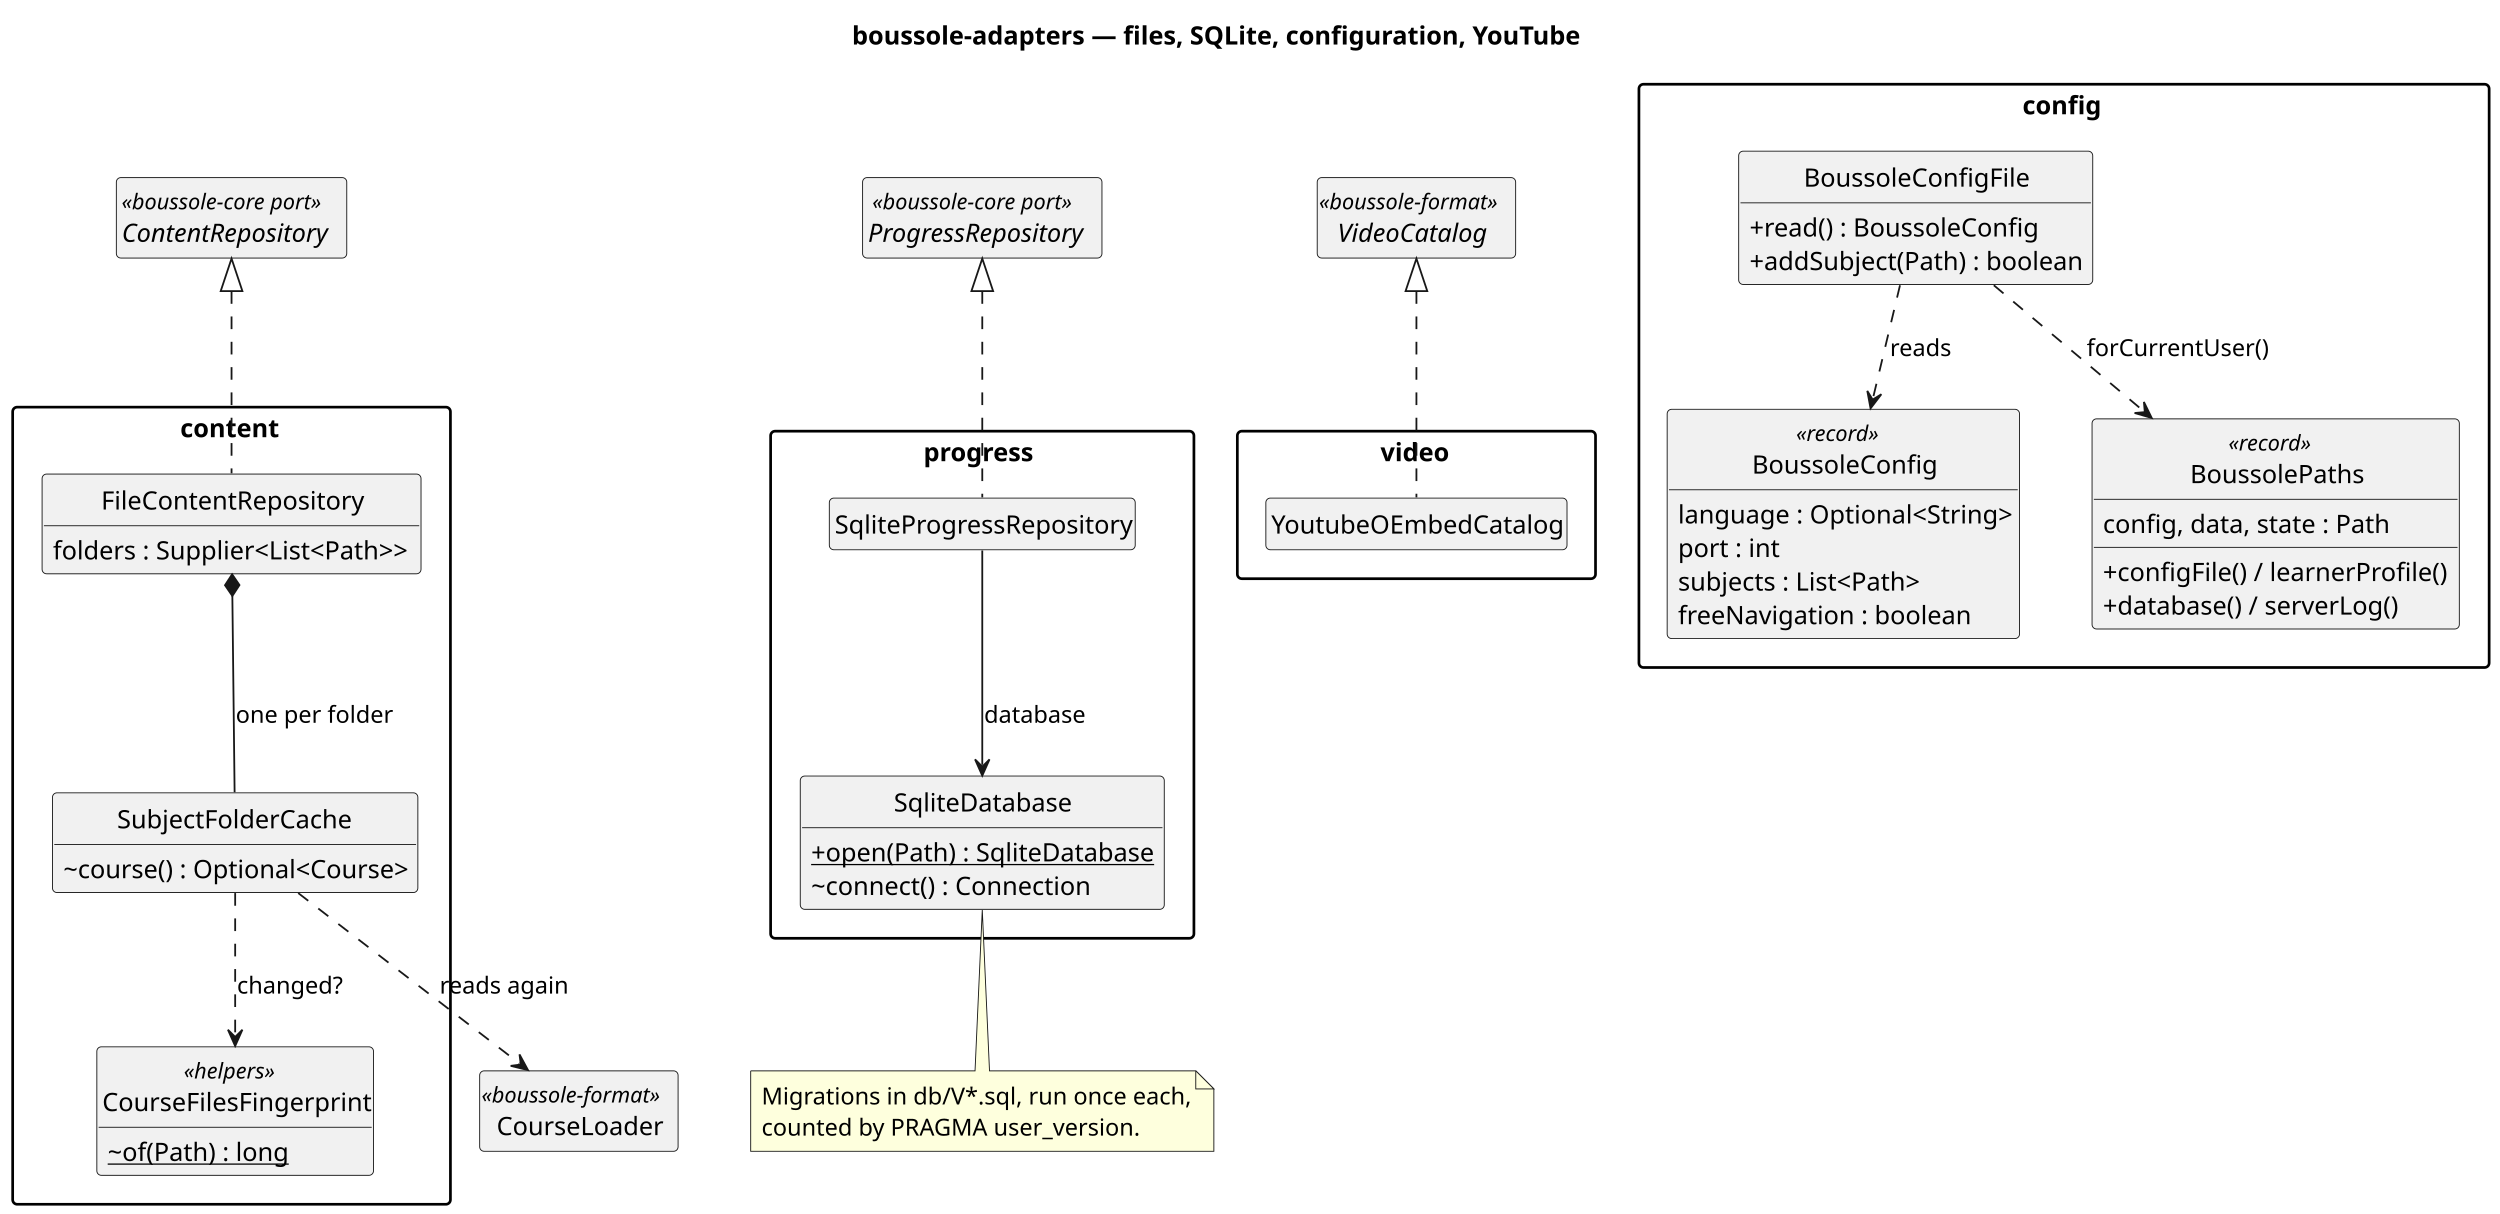
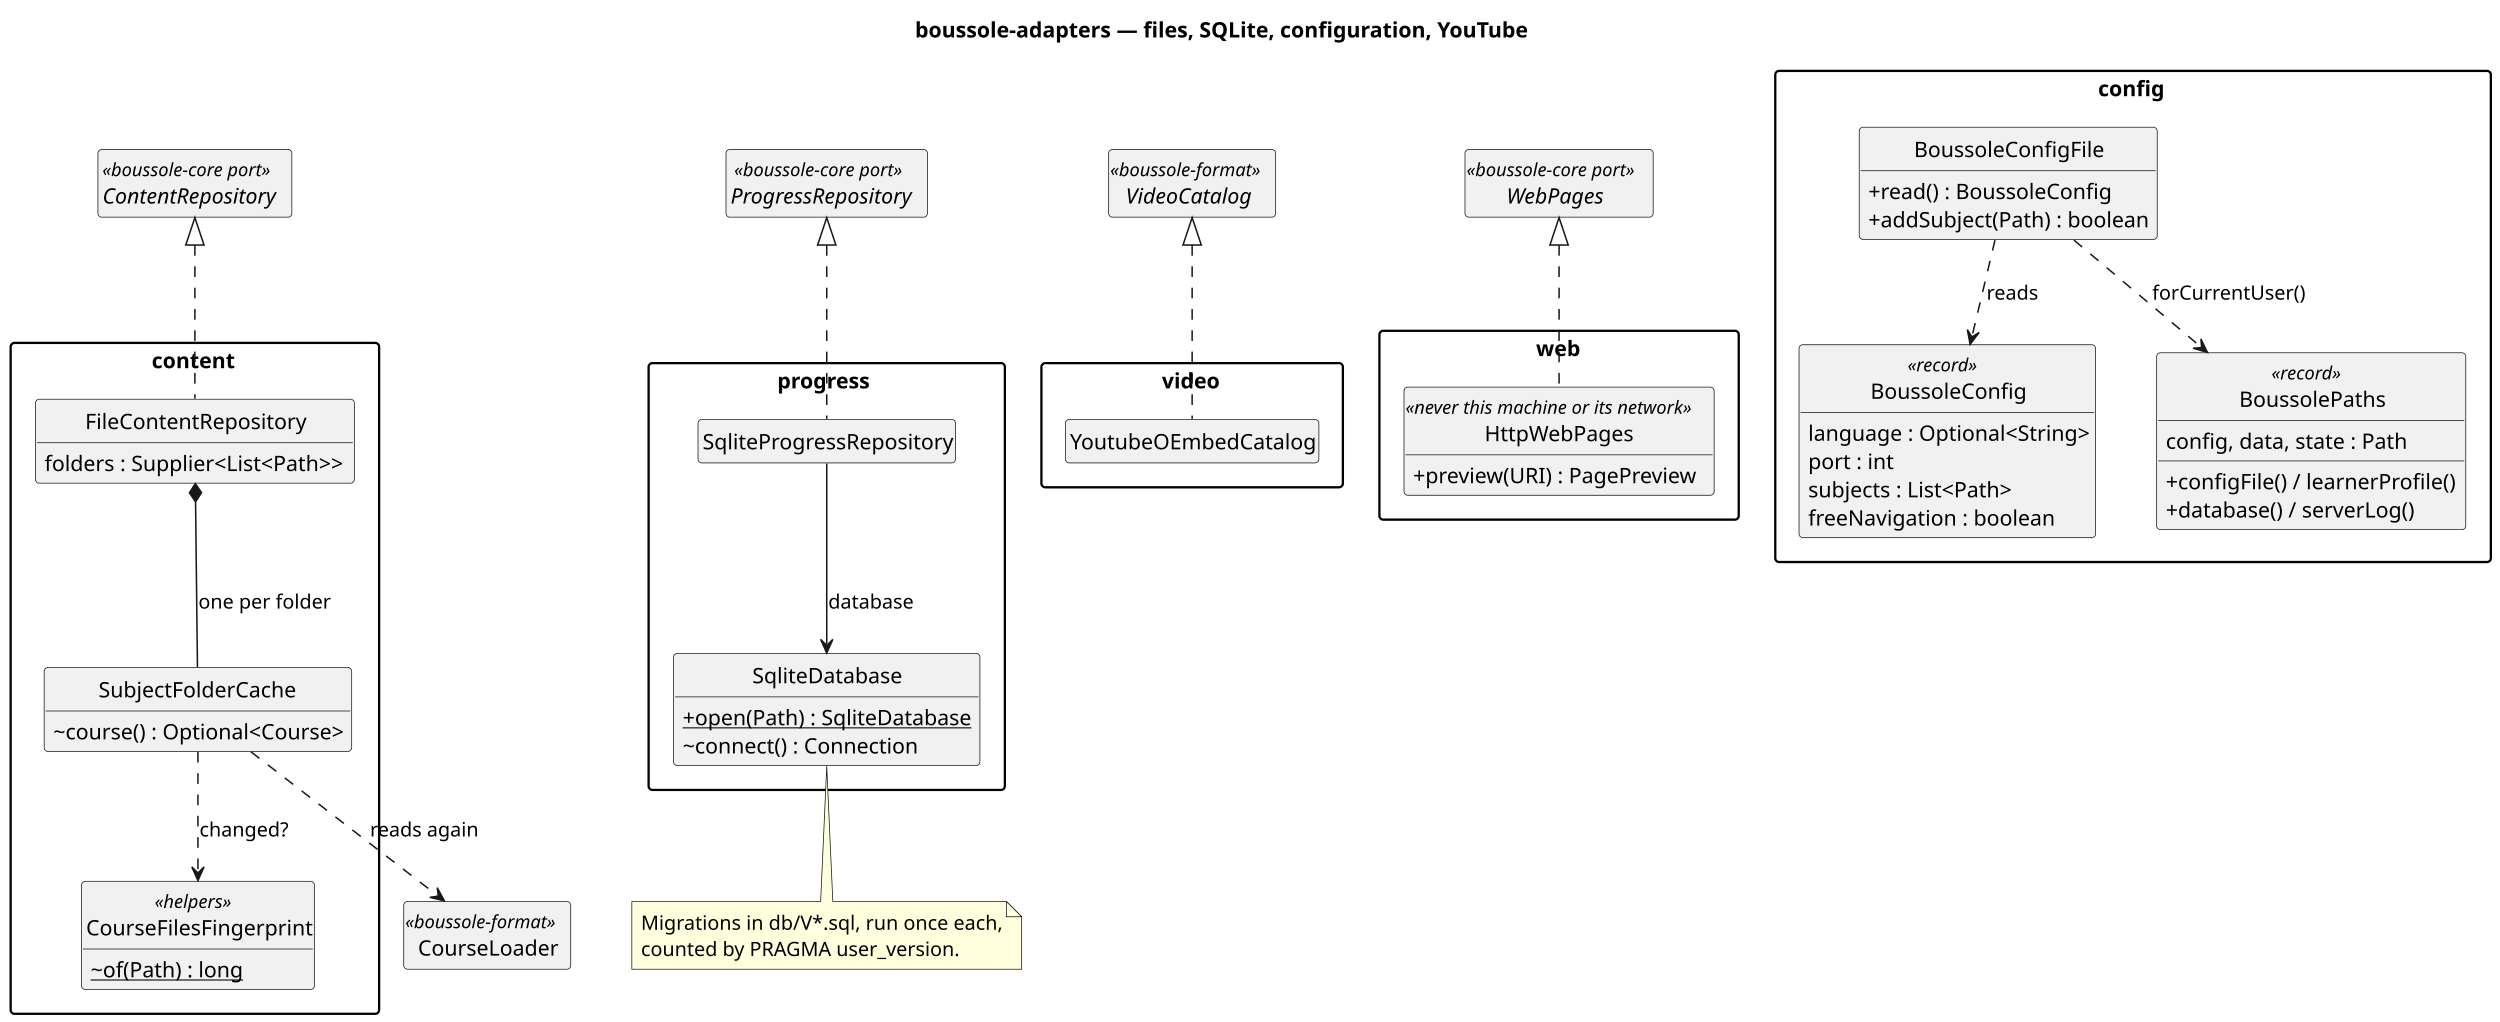
- <svg xmlns="http://www.w3.org/2000/svg" contentStyleType="text/css" data-diagram-type="CLASS" height="671px" preserveAspectRatio="none" style="width:1382px;height:671px;background:#FFFFFF;" version="1.1" viewBox="0 0 1382 671" width="1382px" zoomAndPan="magnify">
+ <svg xmlns="http://www.w3.org/2000/svg" contentStyleType="text/css" data-diagram-type="CLASS" height="671px" preserveAspectRatio="none" style="width:1642px;height:671px;background:#FFFFFF;" version="1.1" viewBox="0 0 1642 671" width="1642px" zoomAndPan="magnify">
  <defs />
  <g>
    <g class="title" data-source-line="7">
-       <text fill="#000000" font-family="sans-serif" font-size="14" font-weight="bold" lengthAdjust="spacing" textLength="426.06" x="470.97" y="24.616">boussole-adapters — files, SQLite, configuration, YouTube</text>
+       <text fill="#000000" font-family="sans-serif" font-size="14" font-weight="bold" lengthAdjust="spacing" textLength="426.06" x="600.97" y="24.616">boussole-adapters — files, SQLite, configuration, YouTube</text>
    </g>
    <g class="cluster" data-qualified-name="content" data-source-line="9" id="ent0002">
-       <rect fill="none" height="440.66" rx="2.5" ry="2.5" style="stroke:#000000;stroke-width:1.5;" width="242" x="7" y="225.064" />
-       <text fill="#000000" font-family="sans-serif" font-size="14" font-weight="bold" lengthAdjust="spacing" textLength="56.71" x="99.645" y="241.68">content</text>
+       <rect fill="none" height="440.66" rx="2.5" ry="2.5" style="stroke:#000000;stroke-width:1.5;" width="242" x="7" y="225.214" />
+       <text fill="#000000" font-family="sans-serif" font-size="14" font-weight="bold" lengthAdjust="spacing" textLength="56.71" x="99.645" y="241.83">content</text>
    </g>
    <g class="cluster" data-qualified-name="progress" data-source-line="21" id="ent0006">
-       <rect fill="none" height="280.34" rx="2.5" ry="2.5" style="stroke:#000000;stroke-width:1.5;" width="234" x="426" y="238.344" />
-       <text fill="#000000" font-family="sans-serif" font-size="14" font-weight="bold" lengthAdjust="spacing" textLength="64.974" x="510.513" y="254.96">progress</text>
+       <rect fill="none" height="280.34" rx="2.5" ry="2.5" style="stroke:#000000;stroke-width:1.5;" width="234" x="426" y="238.494" />
+       <text fill="#000000" font-family="sans-serif" font-size="14" font-weight="bold" lengthAdjust="spacing" textLength="64.974" x="510.513" y="255.11">progress</text>
    </g>
    <g class="cluster" data-qualified-name="config" data-source-line="29" id="ent0009">
-       <rect fill="none" height="322.43" rx="2.5" ry="2.5" style="stroke:#000000;stroke-width:1.5;" width="470" x="906" y="46.564" />
-       <text fill="#000000" font-family="sans-serif" font-size="14" font-weight="bold" lengthAdjust="spacing" textLength="45.913" x="1118.044" y="63.18">config</text>
+       <rect fill="none" height="322.58" rx="2.5" ry="2.5" style="stroke:#000000;stroke-width:1.5;" width="470" x="1166" y="46.564" />
+       <text fill="#000000" font-family="sans-serif" font-size="14" font-weight="bold" lengthAdjust="spacing" textLength="45.913" x="1378.044" y="63.18">config</text>
    </g>
    <g class="cluster" data-qualified-name="video" data-source-line="47" id="ent0013">
-       <rect fill="none" height="81.56" rx="2.5" ry="2.5" style="stroke:#000000;stroke-width:1.5;" width="198" x="684" y="238.344" />
-       <text fill="#000000" font-family="sans-serif" font-size="14" font-weight="bold" lengthAdjust="spacing" textLength="39.763" x="763.118" y="254.96">video</text>
+       <rect fill="none" height="81.56" rx="2.5" ry="2.5" style="stroke:#000000;stroke-width:1.5;" width="198" x="684" y="238.494" />
+       <text fill="#000000" font-family="sans-serif" font-size="14" font-weight="bold" lengthAdjust="spacing" textLength="39.763" x="763.118" y="255.11">video</text>
+     </g>
+     <g class="cluster" data-qualified-name="web" data-source-line="51" id="ent0015">
+       <rect fill="none" height="124.04" rx="2.5" ry="2.5" style="stroke:#000000;stroke-width:1.5;" width="236" x="906" y="217.254" />
+       <text fill="#000000" font-family="sans-serif" font-size="14" font-weight="bold" lengthAdjust="spacing" textLength="30.32" x="1008.84" y="233.87">web</text>
    </g>
    <g class="entity" data-qualified-name="content.FileContentRepository" data-source-line="10" id="ent0003">
-       <rect fill="#F1F1F1" height="55.128" rx="2.5" ry="2.5" style="stroke:#181818;stroke-width:0.5;" width="209.469" x="23.27" y="262.064" />
-       <text fill="#000000" font-family="sans-serif" font-size="14" lengthAdjust="spacing" textLength="144.157" x="55.926" y="281.68">FileContentRepository</text>
-       <line style="stroke:#181818;stroke-width:0.5;" x1="24.27" x2="231.739" y1="290.628" y2="290.628" />
-       <text fill="#000000" font-family="sans-serif" font-size="14" lengthAdjust="spacing" textLength="197.469" x="29.27" y="309.244">folders : Supplier&lt;List&lt;Path&gt;&gt;</text>
+       <rect fill="#F1F1F1" height="55.128" rx="2.5" ry="2.5" style="stroke:#181818;stroke-width:0.5;" width="209.469" x="23.27" y="262.214" />
+       <text fill="#000000" font-family="sans-serif" font-size="14" lengthAdjust="spacing" textLength="144.157" x="55.926" y="281.83">FileContentRepository</text>
+       <line style="stroke:#181818;stroke-width:0.5;" x1="24.27" x2="231.739" y1="290.778" y2="290.778" />
+       <text fill="#000000" font-family="sans-serif" font-size="14" lengthAdjust="spacing" textLength="197.469" x="29.27" y="309.394">folders : Supplier&lt;List&lt;Path&gt;&gt;</text>
    </g>
    <g class="entity" data-qualified-name="content.SubjectFolderCache" data-source-line="13" id="ent0004">
-       <rect fill="#F1F1F1" height="55.128" rx="2.5" ry="2.5" style="stroke:#181818;stroke-width:0.5;" width="201.979" x="29.01" y="438.274" />
-       <text fill="#000000" font-family="sans-serif" font-size="14" lengthAdjust="spacing" textLength="130.577" x="64.711" y="457.89">SubjectFolderCache</text>
-       <line style="stroke:#181818;stroke-width:0.5;" x1="30.01" x2="229.989" y1="466.838" y2="466.838" />
-       <text fill="#000000" font-family="sans-serif" font-size="14" lengthAdjust="spacing" textLength="189.979" x="35.01" y="485.454">~course() : Optional&lt;Course&gt;</text>
+       <rect fill="#F1F1F1" height="55.128" rx="2.5" ry="2.5" style="stroke:#181818;stroke-width:0.5;" width="201.979" x="29.01" y="438.424" />
+       <text fill="#000000" font-family="sans-serif" font-size="14" lengthAdjust="spacing" textLength="130.577" x="64.711" y="458.04">SubjectFolderCache</text>
+       <line style="stroke:#181818;stroke-width:0.5;" x1="30.01" x2="229.989" y1="466.988" y2="466.988" />
+       <text fill="#000000" font-family="sans-serif" font-size="14" lengthAdjust="spacing" textLength="189.979" x="35.01" y="485.604">~course() : Optional&lt;Course&gt;</text>
    </g>
    <g class="entity" data-qualified-name="content.CourseFilesFingerprint" data-source-line="16" id="ent0005">
-       <rect fill="#F1F1F1" height="71.04" rx="2.5" ry="2.5" style="stroke:#181818;stroke-width:0.5;" width="152.944" x="53.53" y="578.684" />
-       <text fill="#000000" font-family="sans-serif" font-size="12" font-style="italic" lengthAdjust="spacing" textLength="56.832" x="101.585" y="596.212">«helpers»</text>
-       <text fill="#000000" font-family="sans-serif" font-size="14" lengthAdjust="spacing" textLength="146.944" x="56.53" y="614.212">CourseFilesFingerprint</text>
-       <line style="stroke:#181818;stroke-width:0.5;" x1="54.53" x2="205.474" y1="623.16" y2="623.16" />
-       <text fill="#000000" font-family="sans-serif" font-size="14" lengthAdjust="spacing" text-decoration="underline" textLength="98.98" x="59.53" y="641.776">~of(Path) : long</text>
+       <rect fill="#F1F1F1" height="71.04" rx="2.5" ry="2.5" style="stroke:#181818;stroke-width:0.5;" width="152.944" x="53.53" y="578.834" />
+       <text fill="#000000" font-family="sans-serif" font-size="12" font-style="italic" lengthAdjust="spacing" textLength="56.832" x="101.585" y="596.362">«helpers»</text>
+       <text fill="#000000" font-family="sans-serif" font-size="14" lengthAdjust="spacing" textLength="146.944" x="56.53" y="614.362">CourseFilesFingerprint</text>
+       <line style="stroke:#181818;stroke-width:0.5;" x1="54.53" x2="205.474" y1="623.31" y2="623.31" />
+       <text fill="#000000" font-family="sans-serif" font-size="14" lengthAdjust="spacing" text-decoration="underline" textLength="98.98" x="59.53" y="641.926">~of(Path) : long</text>
    </g>
    <g class="entity" data-qualified-name="progress.SqliteProgressRepository" data-source-line="22" id="ent0007">
-       <rect fill="#F1F1F1" height="28.564" rx="2.5" ry="2.5" style="stroke:#181818;stroke-width:0.5;" width="169.099" x="458.45" y="275.344" />
-       <text fill="#000000" font-family="sans-serif" font-size="14" lengthAdjust="spacing" textLength="163.099" x="461.45" y="294.96">SqliteProgressRepository</text>
+       <rect fill="#F1F1F1" height="28.564" rx="2.5" ry="2.5" style="stroke:#181818;stroke-width:0.5;" width="169.099" x="458.45" y="275.494" />
+       <text fill="#000000" font-family="sans-serif" font-size="14" lengthAdjust="spacing" textLength="163.099" x="461.45" y="295.11">SqliteProgressRepository</text>
    </g>
    <g class="entity" data-qualified-name="progress.SqliteDatabase" data-source-line="23" id="ent0008">
-       <rect fill="#F1F1F1" height="73.692" rx="2.5" ry="2.5" style="stroke:#181818;stroke-width:0.5;" width="201.223" x="442.39" y="428.994" />
-       <text fill="#000000" font-family="sans-serif" font-size="14" lengthAdjust="spacing" textLength="97.818" x="494.093" y="448.61">SqliteDatabase</text>
-       <line style="stroke:#181818;stroke-width:0.5;" x1="443.39" x2="642.613" y1="457.558" y2="457.558" />
-       <text fill="#000000" font-family="sans-serif" font-size="14" lengthAdjust="spacing" text-decoration="underline" textLength="189.223" x="448.39" y="476.174">+open(Path) : SqliteDatabase</text>
-       <text fill="#000000" font-family="sans-serif" font-size="14" lengthAdjust="spacing" textLength="154.601" x="448.39" y="494.738">~connect() : Connection</text>
+       <rect fill="#F1F1F1" height="73.692" rx="2.5" ry="2.5" style="stroke:#181818;stroke-width:0.5;" width="201.223" x="442.39" y="429.144" />
+       <text fill="#000000" font-family="sans-serif" font-size="14" lengthAdjust="spacing" textLength="97.818" x="494.093" y="448.76">SqliteDatabase</text>
+       <line style="stroke:#181818;stroke-width:0.5;" x1="443.39" x2="642.613" y1="457.708" y2="457.708" />
+       <text fill="#000000" font-family="sans-serif" font-size="14" lengthAdjust="spacing" text-decoration="underline" textLength="189.223" x="448.39" y="476.324">+open(Path) : SqliteDatabase</text>
+       <text fill="#000000" font-family="sans-serif" font-size="14" lengthAdjust="spacing" textLength="154.601" x="448.39" y="494.888">~connect() : Connection</text>
    </g>
    <g class="entity" data-qualified-name="config.BoussoleConfigFile" data-source-line="30" id="ent0010">
-       <rect fill="#F1F1F1" height="73.692" rx="2.5" ry="2.5" style="stroke:#181818;stroke-width:0.5;" width="195.721" x="961.14" y="83.564" />
-       <text fill="#000000" font-family="sans-serif" font-size="14" lengthAdjust="spacing" textLength="123.76" x="997.121" y="103.18">BoussoleConfigFile</text>
-       <line style="stroke:#181818;stroke-width:0.5;" x1="962.14" x2="1155.861" y1="112.128" y2="112.128" />
-       <text fill="#000000" font-family="sans-serif" font-size="14" lengthAdjust="spacing" textLength="159.487" x="967.14" y="130.744">+read() : BoussoleConfig</text>
-       <text fill="#000000" font-family="sans-serif" font-size="14" lengthAdjust="spacing" textLength="183.721" x="967.14" y="149.308">+addSubject(Path) : boolean</text>
+       <rect fill="#F1F1F1" height="73.692" rx="2.5" ry="2.5" style="stroke:#181818;stroke-width:0.5;" width="195.721" x="1221.14" y="83.564" />
+       <text fill="#000000" font-family="sans-serif" font-size="14" lengthAdjust="spacing" textLength="123.76" x="1257.121" y="103.18">BoussoleConfigFile</text>
+       <line style="stroke:#181818;stroke-width:0.5;" x1="1222.14" x2="1415.861" y1="112.128" y2="112.128" />
+       <text fill="#000000" font-family="sans-serif" font-size="14" lengthAdjust="spacing" textLength="159.487" x="1227.14" y="130.744">+read() : BoussoleConfig</text>
+       <text fill="#000000" font-family="sans-serif" font-size="14" lengthAdjust="spacing" textLength="183.721" x="1227.14" y="149.308">+addSubject(Path) : boolean</text>
    </g>
    <g class="entity" data-qualified-name="config.BoussoleConfig" data-source-line="34" id="ent0011">
-       <rect fill="#F1F1F1" height="126.732" rx="2.5" ry="2.5" style="stroke:#181818;stroke-width:0.5;" width="194.783" x="921.61" y="226.264" />
-       <text fill="#000000" font-family="sans-serif" font-size="12" font-style="italic" lengthAdjust="spacing" textLength="52.248" x="992.878" y="243.792">«record»</text>
-       <text fill="#000000" font-family="sans-serif" font-size="14" lengthAdjust="spacing" textLength="100.968" x="968.518" y="261.792">BoussoleConfig</text>
-       <line style="stroke:#181818;stroke-width:0.5;" x1="922.61" x2="1115.393" y1="270.74" y2="270.74" />
-       <text fill="#000000" font-family="sans-serif" font-size="14" lengthAdjust="spacing" textLength="182.783" x="927.61" y="289.356">language : Optional&lt;String&gt;</text>
-       <text fill="#000000" font-family="sans-serif" font-size="14" lengthAdjust="spacing" textLength="55.636" x="927.61" y="307.92">port : int</text>
-       <text fill="#000000" font-family="sans-serif" font-size="14" lengthAdjust="spacing" textLength="135.673" x="927.61" y="326.484">subjects : List&lt;Path&gt;</text>
-       <text fill="#000000" font-family="sans-serif" font-size="14" lengthAdjust="spacing" textLength="158.745" x="927.61" y="345.048">freeNavigation : boolean</text>
+       <rect fill="#F1F1F1" height="126.732" rx="2.5" ry="2.5" style="stroke:#181818;stroke-width:0.5;" width="194.783" x="1181.61" y="226.414" />
+       <text fill="#000000" font-family="sans-serif" font-size="12" font-style="italic" lengthAdjust="spacing" textLength="52.248" x="1252.878" y="243.942">«record»</text>
+       <text fill="#000000" font-family="sans-serif" font-size="14" lengthAdjust="spacing" textLength="100.968" x="1228.518" y="261.942">BoussoleConfig</text>
+       <line style="stroke:#181818;stroke-width:0.5;" x1="1182.61" x2="1375.393" y1="270.89" y2="270.89" />
+       <text fill="#000000" font-family="sans-serif" font-size="14" lengthAdjust="spacing" textLength="182.783" x="1187.61" y="289.506">language : Optional&lt;String&gt;</text>
+       <text fill="#000000" font-family="sans-serif" font-size="14" lengthAdjust="spacing" textLength="55.636" x="1187.61" y="308.07">port : int</text>
+       <text fill="#000000" font-family="sans-serif" font-size="14" lengthAdjust="spacing" textLength="135.673" x="1187.61" y="326.634">subjects : List&lt;Path&gt;</text>
+       <text fill="#000000" font-family="sans-serif" font-size="14" lengthAdjust="spacing" textLength="158.745" x="1187.61" y="345.198">freeNavigation : boolean</text>
    </g>
    <g class="entity" data-qualified-name="config.BoussolePaths" data-source-line="40" id="ent0012">
-       <rect fill="#F1F1F1" height="116.168" rx="2.5" ry="2.5" style="stroke:#181818;stroke-width:0.5;" width="203.029" x="1156.49" y="231.544" />
-       <text fill="#000000" font-family="sans-serif" font-size="12" font-style="italic" lengthAdjust="spacing" textLength="52.248" x="1231.88" y="249.072">«record»</text>
-       <text fill="#000000" font-family="sans-serif" font-size="14" lengthAdjust="spacing" textLength="94.612" x="1210.699" y="267.072">BoussolePaths</text>
-       <line style="stroke:#181818;stroke-width:0.5;" x1="1157.49" x2="1358.519" y1="276.02" y2="276.02" />
-       <text fill="#000000" font-family="sans-serif" font-size="14" lengthAdjust="spacing" textLength="158.633" x="1162.49" y="294.636">config, data, state : Path</text>
-       <line style="stroke:#181818;stroke-width:0.5;" x1="1157.49" x2="1358.519" y1="302.584" y2="302.584" />
-       <text fill="#000000" font-family="sans-serif" font-size="14" lengthAdjust="spacing" textLength="191.029" x="1162.49" y="321.2">+configFile() / learnerProfile()</text>
-       <text fill="#000000" font-family="sans-serif" font-size="14" lengthAdjust="spacing" textLength="163.701" x="1162.49" y="339.764">+database() / serverLog()</text>
+       <rect fill="#F1F1F1" height="116.168" rx="2.5" ry="2.5" style="stroke:#181818;stroke-width:0.5;" width="203.029" x="1416.49" y="231.694" />
+       <text fill="#000000" font-family="sans-serif" font-size="12" font-style="italic" lengthAdjust="spacing" textLength="52.248" x="1491.88" y="249.222">«record»</text>
+       <text fill="#000000" font-family="sans-serif" font-size="14" lengthAdjust="spacing" textLength="94.612" x="1470.699" y="267.222">BoussolePaths</text>
+       <line style="stroke:#181818;stroke-width:0.5;" x1="1417.49" x2="1618.519" y1="276.17" y2="276.17" />
+       <text fill="#000000" font-family="sans-serif" font-size="14" lengthAdjust="spacing" textLength="158.633" x="1422.49" y="294.786">config, data, state : Path</text>
+       <line style="stroke:#181818;stroke-width:0.5;" x1="1417.49" x2="1618.519" y1="302.734" y2="302.734" />
+       <text fill="#000000" font-family="sans-serif" font-size="14" lengthAdjust="spacing" textLength="191.029" x="1422.49" y="321.35">+configFile() / learnerProfile()</text>
+       <text fill="#000000" font-family="sans-serif" font-size="14" lengthAdjust="spacing" textLength="163.701" x="1422.49" y="339.914">+database() / serverLog()</text>
    </g>
    <g class="entity" data-qualified-name="video.YoutubeOEmbedCatalog" data-source-line="48" id="ent0014">
-       <rect fill="#F1F1F1" height="28.564" rx="2.5" ry="2.5" style="stroke:#181818;stroke-width:0.5;" width="166.481" x="699.76" y="275.344" />
-       <text fill="#000000" font-family="sans-serif" font-size="14" lengthAdjust="spacing" textLength="160.481" x="702.76" y="294.96">YoutubeOEmbedCatalog</text>
+       <rect fill="#F1F1F1" height="28.564" rx="2.5" ry="2.5" style="stroke:#181818;stroke-width:0.5;" width="166.481" x="699.76" y="275.494" />
+       <text fill="#000000" font-family="sans-serif" font-size="14" lengthAdjust="spacing" textLength="160.481" x="702.76" y="295.11">YoutubeOEmbedCatalog</text>
    </g>
-     <g class="entity" data-qualified-name="ContentRepository" data-source-line="51" id="ent0015">
+     <g class="entity" data-qualified-name="web.HttpWebPages" data-source-line="52" id="ent0016">
+       <rect fill="#F1F1F1" height="71.04" rx="2.5" ry="2.5" style="stroke:#181818;stroke-width:0.5;" width="203.721" x="922.14" y="254.254" />
+       <text fill="#000000" font-family="sans-serif" font-size="12" font-style="italic" lengthAdjust="spacing" textLength="201.721" x="923.14" y="271.782">«never this machine or its network»</text>
+       <text fill="#000000" font-family="sans-serif" font-size="14" lengthAdjust="spacing" textLength="97.86" x="975.071" y="289.782">HttpWebPages</text>
+       <line style="stroke:#181818;stroke-width:0.5;" x1="923.14" x2="1124.861" y1="298.73" y2="298.73" />
+       <text fill="#000000" font-family="sans-serif" font-size="14" lengthAdjust="spacing" textLength="187.235" x="928.14" y="317.346">+preview(URI) : PagePreview</text>
+     </g>
+     <g class="entity" data-qualified-name="ContentRepository" data-source-line="57" id="ent0017">
      <rect fill="#F1F1F1" height="44.476" rx="2.5" ry="2.5" style="stroke:#181818;stroke-width:0.5;" width="127.366" x="64.32" y="98.174" />
      <text fill="#000000" font-family="sans-serif" font-size="12" font-style="italic" lengthAdjust="spacing" textLength="121.609" x="67.198" y="115.702">«boussole-core port»</text>
      <text fill="#000000" font-family="sans-serif" font-size="14" font-style="italic" lengthAdjust="spacing" textLength="121.366" x="67.32" y="133.702">ContentRepository</text>
    </g>
-     <g class="entity" data-qualified-name="ProgressRepository" data-source-line="52" id="ent0016">
+     <g class="entity" data-qualified-name="ProgressRepository" data-source-line="58" id="ent0018">
      <rect fill="#F1F1F1" height="44.476" rx="2.5" ry="2.5" style="stroke:#181818;stroke-width:0.5;" width="132.321" x="476.84" y="98.174" />
      <text fill="#000000" font-family="sans-serif" font-size="12" font-style="italic" lengthAdjust="spacing" textLength="121.609" x="482.196" y="115.702">«boussole-core port»</text>
      <text fill="#000000" font-family="sans-serif" font-size="14" font-style="italic" lengthAdjust="spacing" textLength="126.322" x="479.84" y="133.702">ProgressRepository</text>
    </g>
-     <g class="entity" data-qualified-name="VideoCatalog" data-source-line="53" id="ent0017">
+     <g class="entity" data-qualified-name="VideoCatalog" data-source-line="59" id="ent0019">
      <rect fill="#F1F1F1" height="44.476" rx="2.5" ry="2.5" style="stroke:#181818;stroke-width:0.5;" width="109.689" x="728.16" y="98.174" />
      <text fill="#000000" font-family="sans-serif" font-size="12" font-style="italic" lengthAdjust="spacing" textLength="107.689" x="729.16" y="115.702">«boussole-format»</text>
      <text fill="#000000" font-family="sans-serif" font-size="14" font-style="italic" lengthAdjust="spacing" textLength="87.22" x="739.394" y="133.702">VideoCatalog</text>
    </g>
-     <g class="entity" data-qualified-name="CourseLoader" data-source-line="54" id="ent0018">
-       <rect fill="#F1F1F1" height="44.476" rx="2.5" ry="2.5" style="stroke:#181818;stroke-width:0.5;" width="109.689" x="265.16" y="591.964" />
-       <text fill="#000000" font-family="sans-serif" font-size="12" font-style="italic" lengthAdjust="spacing" textLength="107.689" x="266.16" y="609.492">«boussole-format»</text>
-       <text fill="#000000" font-family="sans-serif" font-size="14" lengthAdjust="spacing" textLength="90.958" x="274.526" y="627.492">CourseLoader</text>
+     <g class="entity" data-qualified-name="WebPages" data-source-line="60" id="ent0020">
+       <rect fill="#F1F1F1" height="44.476" rx="2.5" ry="2.5" style="stroke:#181818;stroke-width:0.5;" width="123.609" x="962.2" y="98.174" />
+       <text fill="#000000" font-family="sans-serif" font-size="12" font-style="italic" lengthAdjust="spacing" textLength="121.609" x="963.2" y="115.702">«boussole-core port»</text>
+       <text fill="#000000" font-family="sans-serif" font-size="14" font-style="italic" lengthAdjust="spacing" textLength="69.104" x="989.453" y="133.702">WebPages</text>
    </g>
-     <g class="entity" data-qualified-name="GMN28" data-source-line="67" id="ent0029">
-       <path d="M414.98,591.964 L414.98,636.44 A0,0 0 0 0 414.98,636.44 L671.02,636.44 A0,0 0 0 0 671.02,636.44 L671.02,601.964 L661.02,591.964 L547,591.964 L543,503.014 L539,591.964 L414.98,591.964 A0,0 0 0 0 414.98,591.964" fill="#FEFFDD" style="stroke:#181818;stroke-width:0.5;" />
-       <path d="M661.02,591.964 L661.02,601.964 L671.02,601.964 L661.02,591.964" fill="#FEFFDD" style="stroke:#181818;stroke-width:0.5;" />
-       <text fill="#000000" font-family="sans-serif" font-size="13" lengthAdjust="spacing" textLength="235.04" x="420.98" y="610.536">Migrations in db/V*.sql, run once each,</text>
-       <text fill="#000000" font-family="sans-serif" font-size="13" lengthAdjust="spacing" textLength="209.183" x="420.98" y="627.774">counted by PRAGMA user_version.</text>
+     <g class="entity" data-qualified-name="CourseLoader" data-source-line="61" id="ent0021">
+       <rect fill="#F1F1F1" height="44.476" rx="2.5" ry="2.5" style="stroke:#181818;stroke-width:0.5;" width="109.689" x="265.16" y="592.114" />
+       <text fill="#000000" font-family="sans-serif" font-size="12" font-style="italic" lengthAdjust="spacing" textLength="107.689" x="266.16" y="609.642">«boussole-format»</text>
+       <text fill="#000000" font-family="sans-serif" font-size="14" lengthAdjust="spacing" textLength="90.958" x="274.526" y="627.642">CourseLoader</text>
    </g>
-     <g class="link" data-entity-1="ent0015" data-entity-2="ent0003" data-link-type="extension" data-source-line="56" id="lnk19">
-       <path codeLine="56" d="M128,160.934 C128,191.274 128,228.614 128,261.664" fill="none" id="ContentRepository-backto-FileContentRepository" style="stroke:#181818;stroke-width:1;stroke-dasharray:7,7;" />
-       <polygon fill="none" points="128,142.934,122,160.934,134,160.934,128,142.934" style="stroke:#181818;stroke-width:1;" />
+     <g class="entity" data-qualified-name="GMN32" data-source-line="75" id="ent0033">
+       <path d="M414.98,592.114 L414.98,636.59 A0,0 0 0 0 414.98,636.59 L671.02,636.59 A0,0 0 0 0 671.02,636.59 L671.02,602.114 L661.02,592.114 L547,592.114 L543,503.164 L539,592.114 L414.98,592.114 A0,0 0 0 0 414.98,592.114" fill="#FEFFDD" style="stroke:#181818;stroke-width:0.5;" />
+       <path d="M661.02,592.114 L661.02,602.114 L671.02,602.114 L661.02,592.114" fill="#FEFFDD" style="stroke:#181818;stroke-width:0.5;" />
+       <text fill="#000000" font-family="sans-serif" font-size="13" lengthAdjust="spacing" textLength="235.04" x="420.98" y="610.686">Migrations in db/V*.sql, run once each,</text>
+       <text fill="#000000" font-family="sans-serif" font-size="13" lengthAdjust="spacing" textLength="209.183" x="420.98" y="627.924">counted by PRAGMA user_version.</text>
    </g>
-     <g class="link" data-entity-1="ent0003" data-entity-2="ent0004" data-link-type="composition" data-source-line="57" id="lnk20">
-       <path codeLine="57" d="M128.446,329.463 C128.816,362.203 129.32,405.214 129.69,437.964" fill="none" id="FileContentRepository-backto-SubjectFolderCache" style="stroke:#181818;stroke-width:1;" />
-       <polygon fill="#181818" points="128.31,317.464,124.378,323.509,128.446,329.463,132.377,323.418,128.31,317.464" style="stroke:#181818;stroke-width:1;" />
-       <text fill="#000000" font-family="sans-serif" font-size="13" lengthAdjust="spacing" textLength="85.215" x="130.3" y="399.566">one per folder</text>
+     <g class="link" data-entity-1="ent0017" data-entity-2="ent0003" data-link-type="extension" data-source-line="63" id="lnk22">
+       <path codeLine="63" d="M128,160.944 C128,191.314 128,228.704 128,261.784" fill="none" id="ContentRepository-backto-FileContentRepository" style="stroke:#181818;stroke-width:1;stroke-dasharray:7,7;" />
+       <polygon fill="none" points="128,142.944,122,160.944,134,160.944,128,142.944" style="stroke:#181818;stroke-width:1;" />
    </g>
-     <g class="link" data-entity-1="ent0004" data-entity-2="ent0005" data-link-type="dependency" data-source-line="58" id="lnk21">
-       <path codeLine="58" d="M130,493.684 C130,517.454 130,546.294 130,572.234" fill="none" id="SubjectFolderCache-to-CourseFilesFingerprint" style="stroke:#181818;stroke-width:1;stroke-dasharray:7,7;" />
-       <polygon fill="#181818" points="130,578.234,134,569.234,130,573.234,126,569.234,130,578.234" style="stroke:#181818;stroke-width:1;" />
-       <text fill="#000000" font-family="sans-serif" font-size="13" lengthAdjust="spacing" textLength="58.292" x="131" y="549.256">changed?</text>
+     <g class="link" data-entity-1="ent0020" data-entity-2="ent0016" data-link-type="extension" data-source-line="64" id="lnk23">
+       <path codeLine="64" d="M1024,160.944 C1024,189.024 1024,220.474 1024,253.924" fill="none" id="WebPages-backto-HttpWebPages" style="stroke:#181818;stroke-width:1;stroke-dasharray:7,7;" />
+       <polygon fill="none" points="1024,142.944,1018,160.944,1030,160.944,1024,142.944" style="stroke:#181818;stroke-width:1;" />
    </g>
-     <g class="link" data-entity-1="ent0004" data-entity-2="ent0018" data-link-type="dependency" data-source-line="59" id="lnk22">
-       <path codeLine="59" d="M164.85,493.684 C201.38,521.824 253.317,561.832 287.117,587.872" fill="none" id="SubjectFolderCache-to-CourseLoader" style="stroke:#181818;stroke-width:1;stroke-dasharray:7,7;" />
-       <polygon fill="#181818" points="291.87,591.534,287.182,582.872,287.909,588.482,282.299,589.21,291.87,591.534" style="stroke:#181818;stroke-width:1;" />
-       <text fill="#000000" font-family="sans-serif" font-size="13" lengthAdjust="spacing" textLength="69.667" x="243.02" y="549.256">reads again</text>
+     <g class="link" data-entity-1="ent0003" data-entity-2="ent0004" data-link-type="composition" data-source-line="65" id="lnk24">
+       <path codeLine="65" d="M128.446,329.613 C128.816,362.353 129.32,405.364 129.69,438.114" fill="none" id="FileContentRepository-backto-SubjectFolderCache" style="stroke:#181818;stroke-width:1;" />
+       <polygon fill="#181818" points="128.31,317.614,124.378,323.659,128.446,329.613,132.377,323.568,128.31,317.614" style="stroke:#181818;stroke-width:1;" />
+       <text fill="#000000" font-family="sans-serif" font-size="13" lengthAdjust="spacing" textLength="85.215" x="130.3" y="399.716">one per folder</text>
    </g>
-     <g class="link" data-entity-1="ent0016" data-entity-2="ent0007" data-link-type="extension" data-source-line="60" id="lnk23">
-       <path codeLine="60" d="M543,160.934 C543,195.864 543,245.914 543,274.954" fill="none" id="ProgressRepository-backto-SqliteProgressRepository" style="stroke:#181818;stroke-width:1;stroke-dasharray:7,7;" />
-       <polygon fill="none" points="543,142.934,537,160.934,549,160.934,543,142.934" style="stroke:#181818;stroke-width:1;" />
+     <g class="link" data-entity-1="ent0004" data-entity-2="ent0005" data-link-type="dependency" data-source-line="66" id="lnk25">
+       <path codeLine="66" d="M130,493.834 C130,517.604 130,546.444 130,572.384" fill="none" id="SubjectFolderCache-to-CourseFilesFingerprint" style="stroke:#181818;stroke-width:1;stroke-dasharray:7,7;" />
+       <polygon fill="#181818" points="130,578.384,134,569.384,130,573.384,126,569.384,130,578.384" style="stroke:#181818;stroke-width:1;" />
+       <text fill="#000000" font-family="sans-serif" font-size="13" lengthAdjust="spacing" textLength="58.292" x="131" y="549.406">changed?</text>
    </g>
-     <g class="link" data-entity-1="ent0007" data-entity-2="ent0008" data-link-type="dependency" data-source-line="61" id="lnk24">
-       <path codeLine="61" d="M543,304.294 C543,330.844 543,384.164 543,422.784" fill="none" id="SqliteProgressRepository-to-SqliteDatabase" style="stroke:#181818;stroke-width:1;" />
-       <polygon fill="#181818" points="543,428.784,547,419.784,543,423.784,539,419.784,543,428.784" style="stroke:#181818;stroke-width:1;" />
-       <text fill="#000000" font-family="sans-serif" font-size="13" lengthAdjust="spacing" textLength="54.808" x="544" y="399.566">database</text>
+     <g class="link" data-entity-1="ent0004" data-entity-2="ent0021" data-link-type="dependency" data-source-line="67" id="lnk26">
+       <path codeLine="67" d="M164.85,493.834 C201.38,521.974 253.317,561.982 287.117,588.022" fill="none" id="SubjectFolderCache-to-CourseLoader" style="stroke:#181818;stroke-width:1;stroke-dasharray:7,7;" />
+       <polygon fill="#181818" points="291.87,591.684,287.182,583.023,287.909,588.632,282.299,589.36,291.87,591.684" style="stroke:#181818;stroke-width:1;" />
+       <text fill="#000000" font-family="sans-serif" font-size="13" lengthAdjust="spacing" textLength="69.667" x="243.02" y="549.406">reads again</text>
    </g>
-     <g class="link" data-entity-1="ent0017" data-entity-2="ent0014" data-link-type="extension" data-source-line="62" id="lnk25">
-       <path codeLine="62" d="M783,160.934 C783,195.864 783,245.914 783,274.954" fill="none" id="VideoCatalog-backto-YoutubeOEmbedCatalog" style="stroke:#181818;stroke-width:1;stroke-dasharray:7,7;" />
-       <polygon fill="none" points="783,142.934,777,160.934,789,160.934,783,142.934" style="stroke:#181818;stroke-width:1;" />
+     <g class="link" data-entity-1="ent0018" data-entity-2="ent0007" data-link-type="extension" data-source-line="68" id="lnk27">
+       <path codeLine="68" d="M543,160.944 C543,195.914 543,246.024 543,275.094" fill="none" id="ProgressRepository-backto-SqliteProgressRepository" style="stroke:#181818;stroke-width:1;stroke-dasharray:7,7;" />
+       <polygon fill="none" points="543,142.944,537,160.944,549,160.944,543,142.944" style="stroke:#181818;stroke-width:1;" />
    </g>
-     <g class="link" data-entity-1="ent0010" data-entity-2="ent0011" data-link-type="dependency" data-source-line="63" id="lnk26">
-       <path codeLine="63" d="M1050.32,157.694 C1045.56,177.584 1040.924,196.948 1035.434,219.928" fill="none" id="BoussoleConfigFile-to-BoussoleConfig" style="stroke:#181818;stroke-width:1;stroke-dasharray:7,7;" />
-       <polygon fill="#181818" points="1034.04,225.764,1040.022,217.94,1035.202,220.901,1032.241,216.081,1034.04,225.764" style="stroke:#181818;stroke-width:1;" />
-       <text fill="#000000" font-family="sans-serif" font-size="13" lengthAdjust="spacing" textLength="33.254" x="1044.76" y="196.836">reads</text>
+     <g class="link" data-entity-1="ent0007" data-entity-2="ent0008" data-link-type="dependency" data-source-line="69" id="lnk28">
+       <path codeLine="69" d="M543,304.444 C543,330.994 543,384.314 543,422.934" fill="none" id="SqliteProgressRepository-to-SqliteDatabase" style="stroke:#181818;stroke-width:1;" />
+       <polygon fill="#181818" points="543,428.934,547,419.934,543,423.934,539,419.934,543,428.934" style="stroke:#181818;stroke-width:1;" />
+       <text fill="#000000" font-family="sans-serif" font-size="13" lengthAdjust="spacing" textLength="54.808" x="544" y="399.716">database</text>
    </g>
-     <g class="link" data-entity-1="ent0010" data-entity-2="ent0012" data-link-type="dependency" data-source-line="64" id="lnk27">
-       <path codeLine="64" d="M1102.18,157.694 C1127.67,179.114 1155.927,202.854 1184.877,227.184" fill="none" id="BoussoleConfigFile-to-BoussolePaths" style="stroke:#181818;stroke-width:1;stroke-dasharray:7,7;" />
-       <polygon fill="#181818" points="1189.47,231.044,1185.154,222.191,1185.642,227.827,1180.007,228.316,1189.47,231.044" style="stroke:#181818;stroke-width:1;" />
-       <text fill="#000000" font-family="sans-serif" font-size="13" lengthAdjust="spacing" textLength="99.151" x="1153.53" y="196.836">forCurrentUser()</text>
+     <g class="link" data-entity-1="ent0019" data-entity-2="ent0014" data-link-type="extension" data-source-line="70" id="lnk29">
+       <path codeLine="70" d="M783,160.944 C783,195.914 783,246.024 783,275.094" fill="none" id="VideoCatalog-backto-YoutubeOEmbedCatalog" style="stroke:#181818;stroke-width:1;stroke-dasharray:7,7;" />
+       <polygon fill="none" points="783,142.944,777,160.944,789,160.944,783,142.944" style="stroke:#181818;stroke-width:1;" />
+     </g>
+     <g class="link" data-entity-1="ent0010" data-entity-2="ent0011" data-link-type="dependency" data-source-line="71" id="lnk30">
+       <path codeLine="71" d="M1310.32,157.724 C1305.54,177.724 1300.876,197.268 1295.356,220.349" fill="none" id="BoussoleConfigFile-to-BoussoleConfig" style="stroke:#181818;stroke-width:1;stroke-dasharray:7,7;" />
+       <polygon fill="#181818" points="1293.96,226.184,1299.944,218.361,1295.123,221.321,1292.163,216.5,1293.96,226.184" style="stroke:#181818;stroke-width:1;" />
+       <text fill="#000000" font-family="sans-serif" font-size="13" lengthAdjust="spacing" textLength="33.254" x="1304.76" y="196.826">reads</text>
+     </g>
+     <g class="link" data-entity-1="ent0010" data-entity-2="ent0012" data-link-type="dependency" data-source-line="72" id="lnk31">
+       <path codeLine="72" d="M1362.18,157.724 C1387.79,179.264 1416.219,203.171 1445.269,227.611" fill="none" id="BoussoleConfigFile-to-BoussolePaths" style="stroke:#181818;stroke-width:1;stroke-dasharray:7,7;" />
+       <polygon fill="#181818" points="1449.86,231.474,1445.548,222.619,1446.034,228.255,1440.398,228.741,1449.86,231.474" style="stroke:#181818;stroke-width:1;" />
+       <text fill="#000000" font-family="sans-serif" font-size="13" lengthAdjust="spacing" textLength="99.151" x="1413.53" y="196.826">forCurrentUser()</text>
    </g>
  </g>
</svg>
